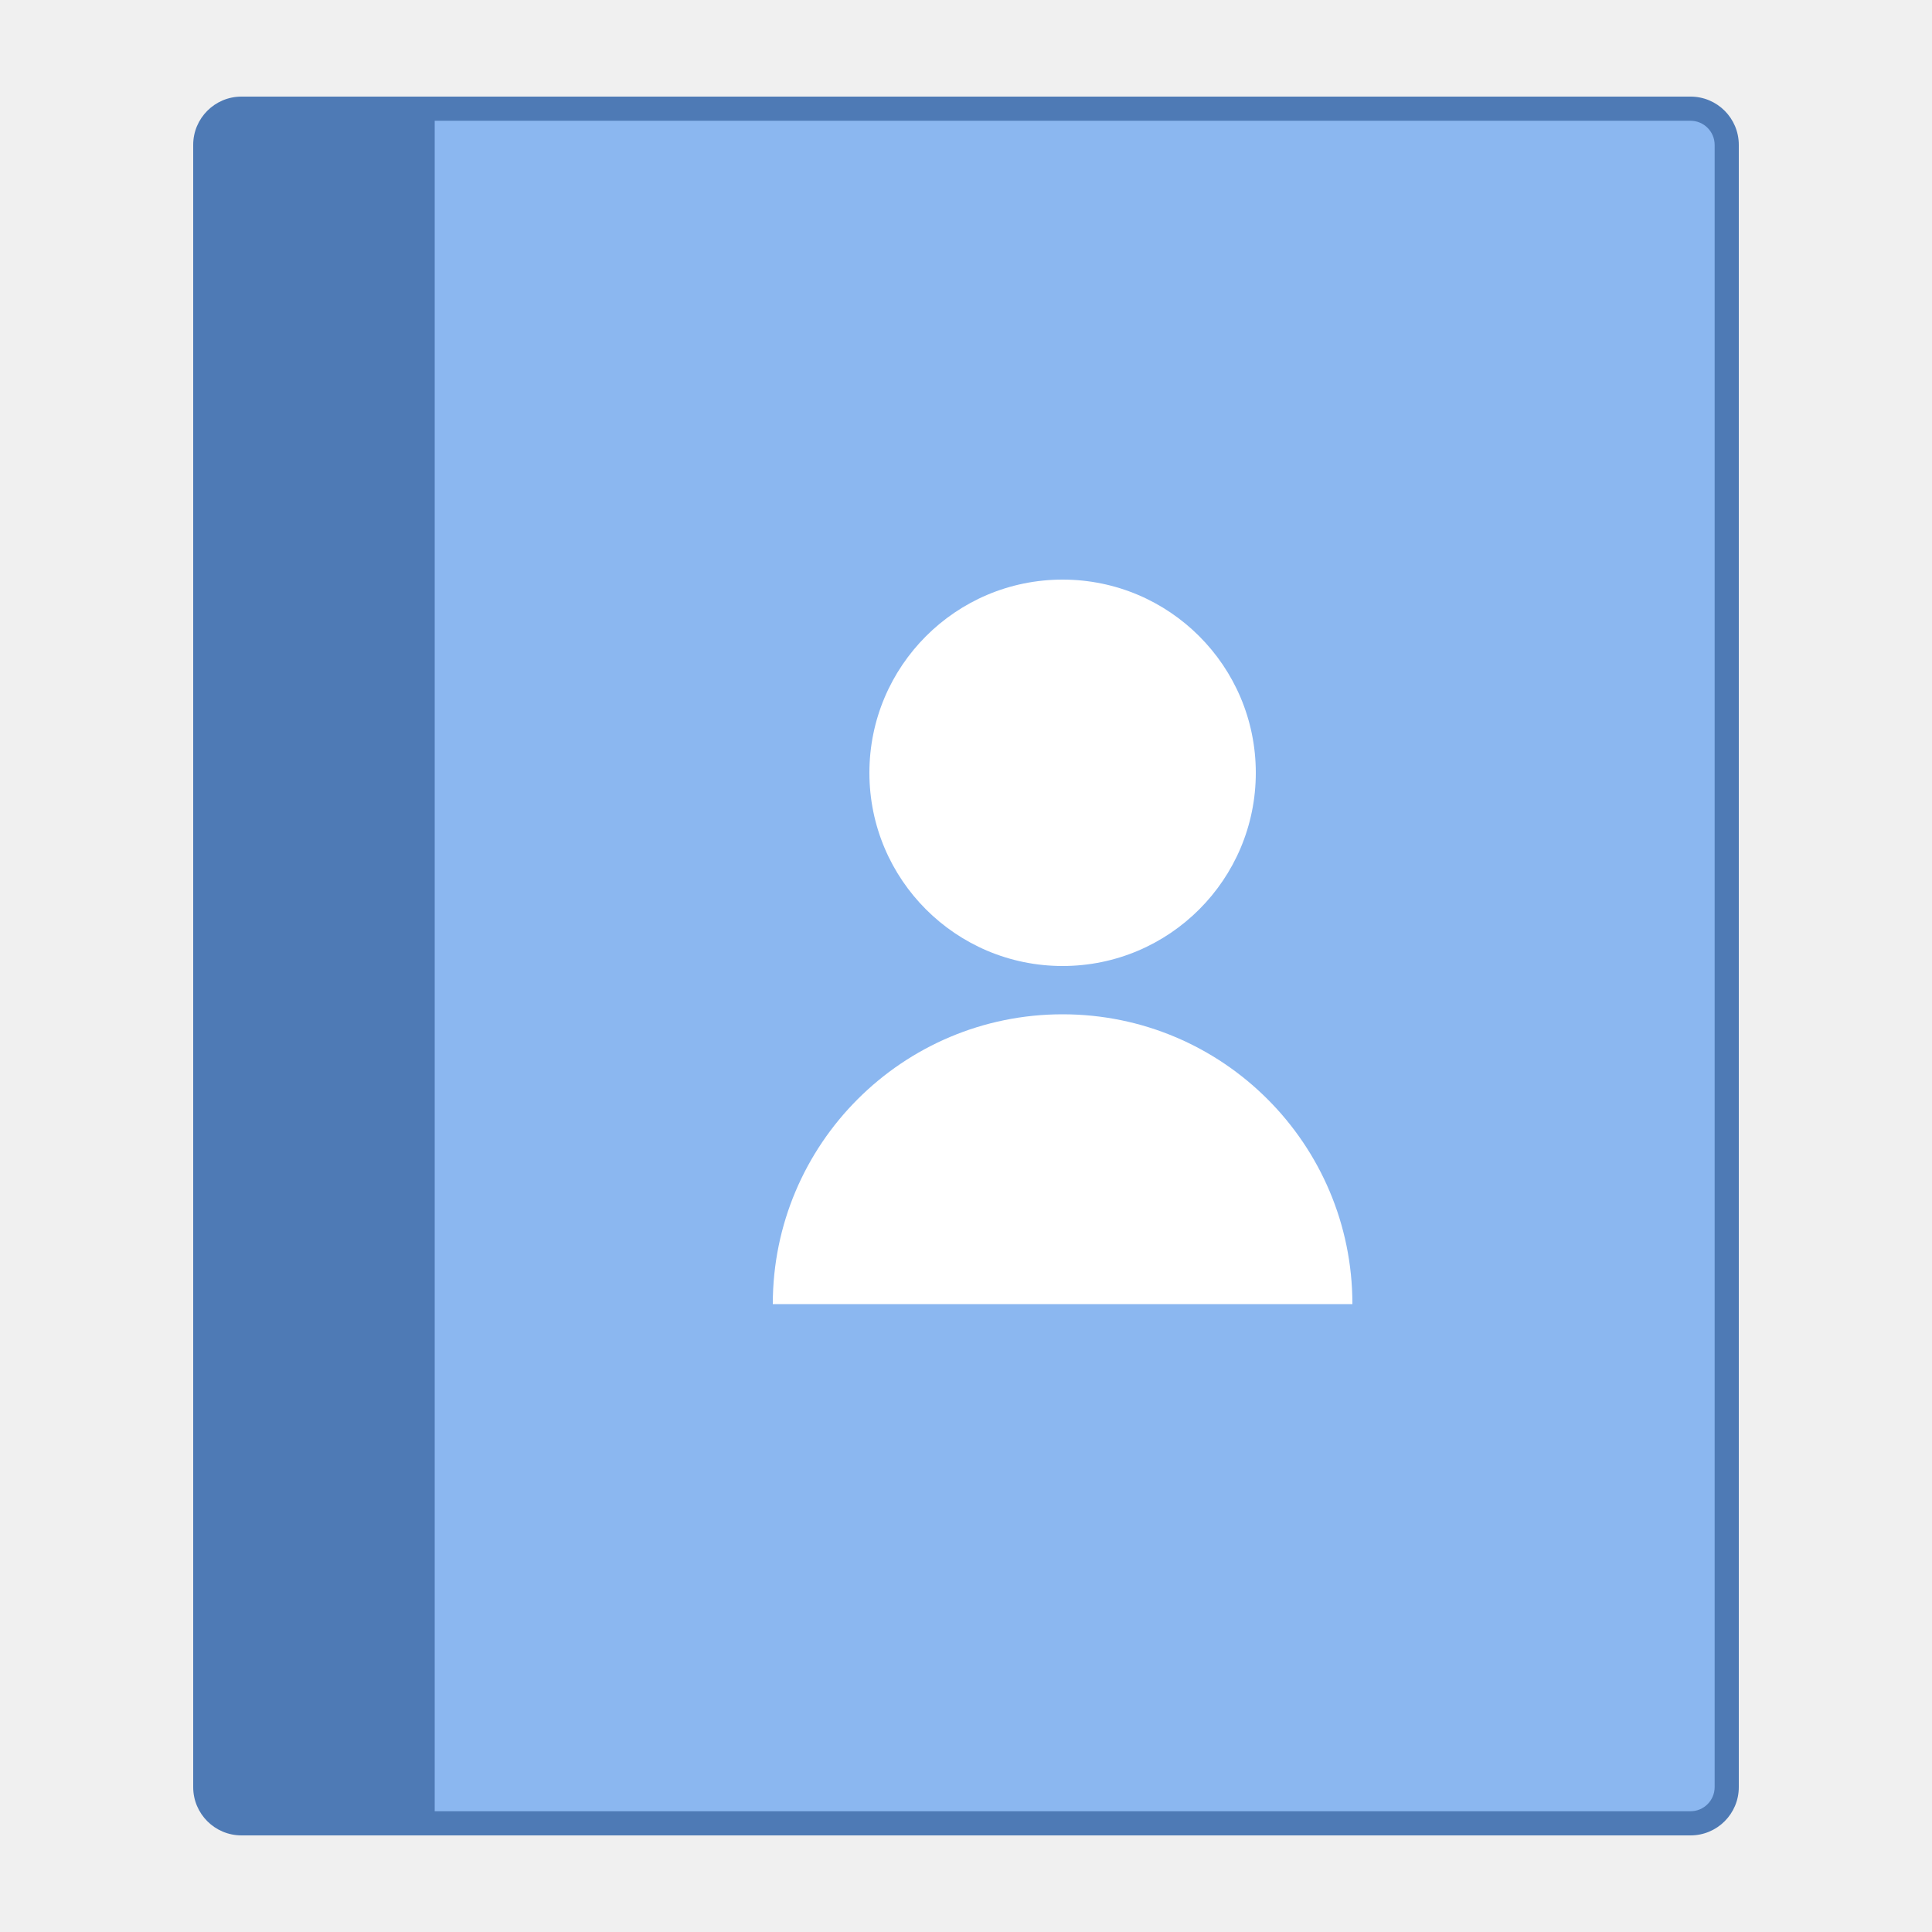
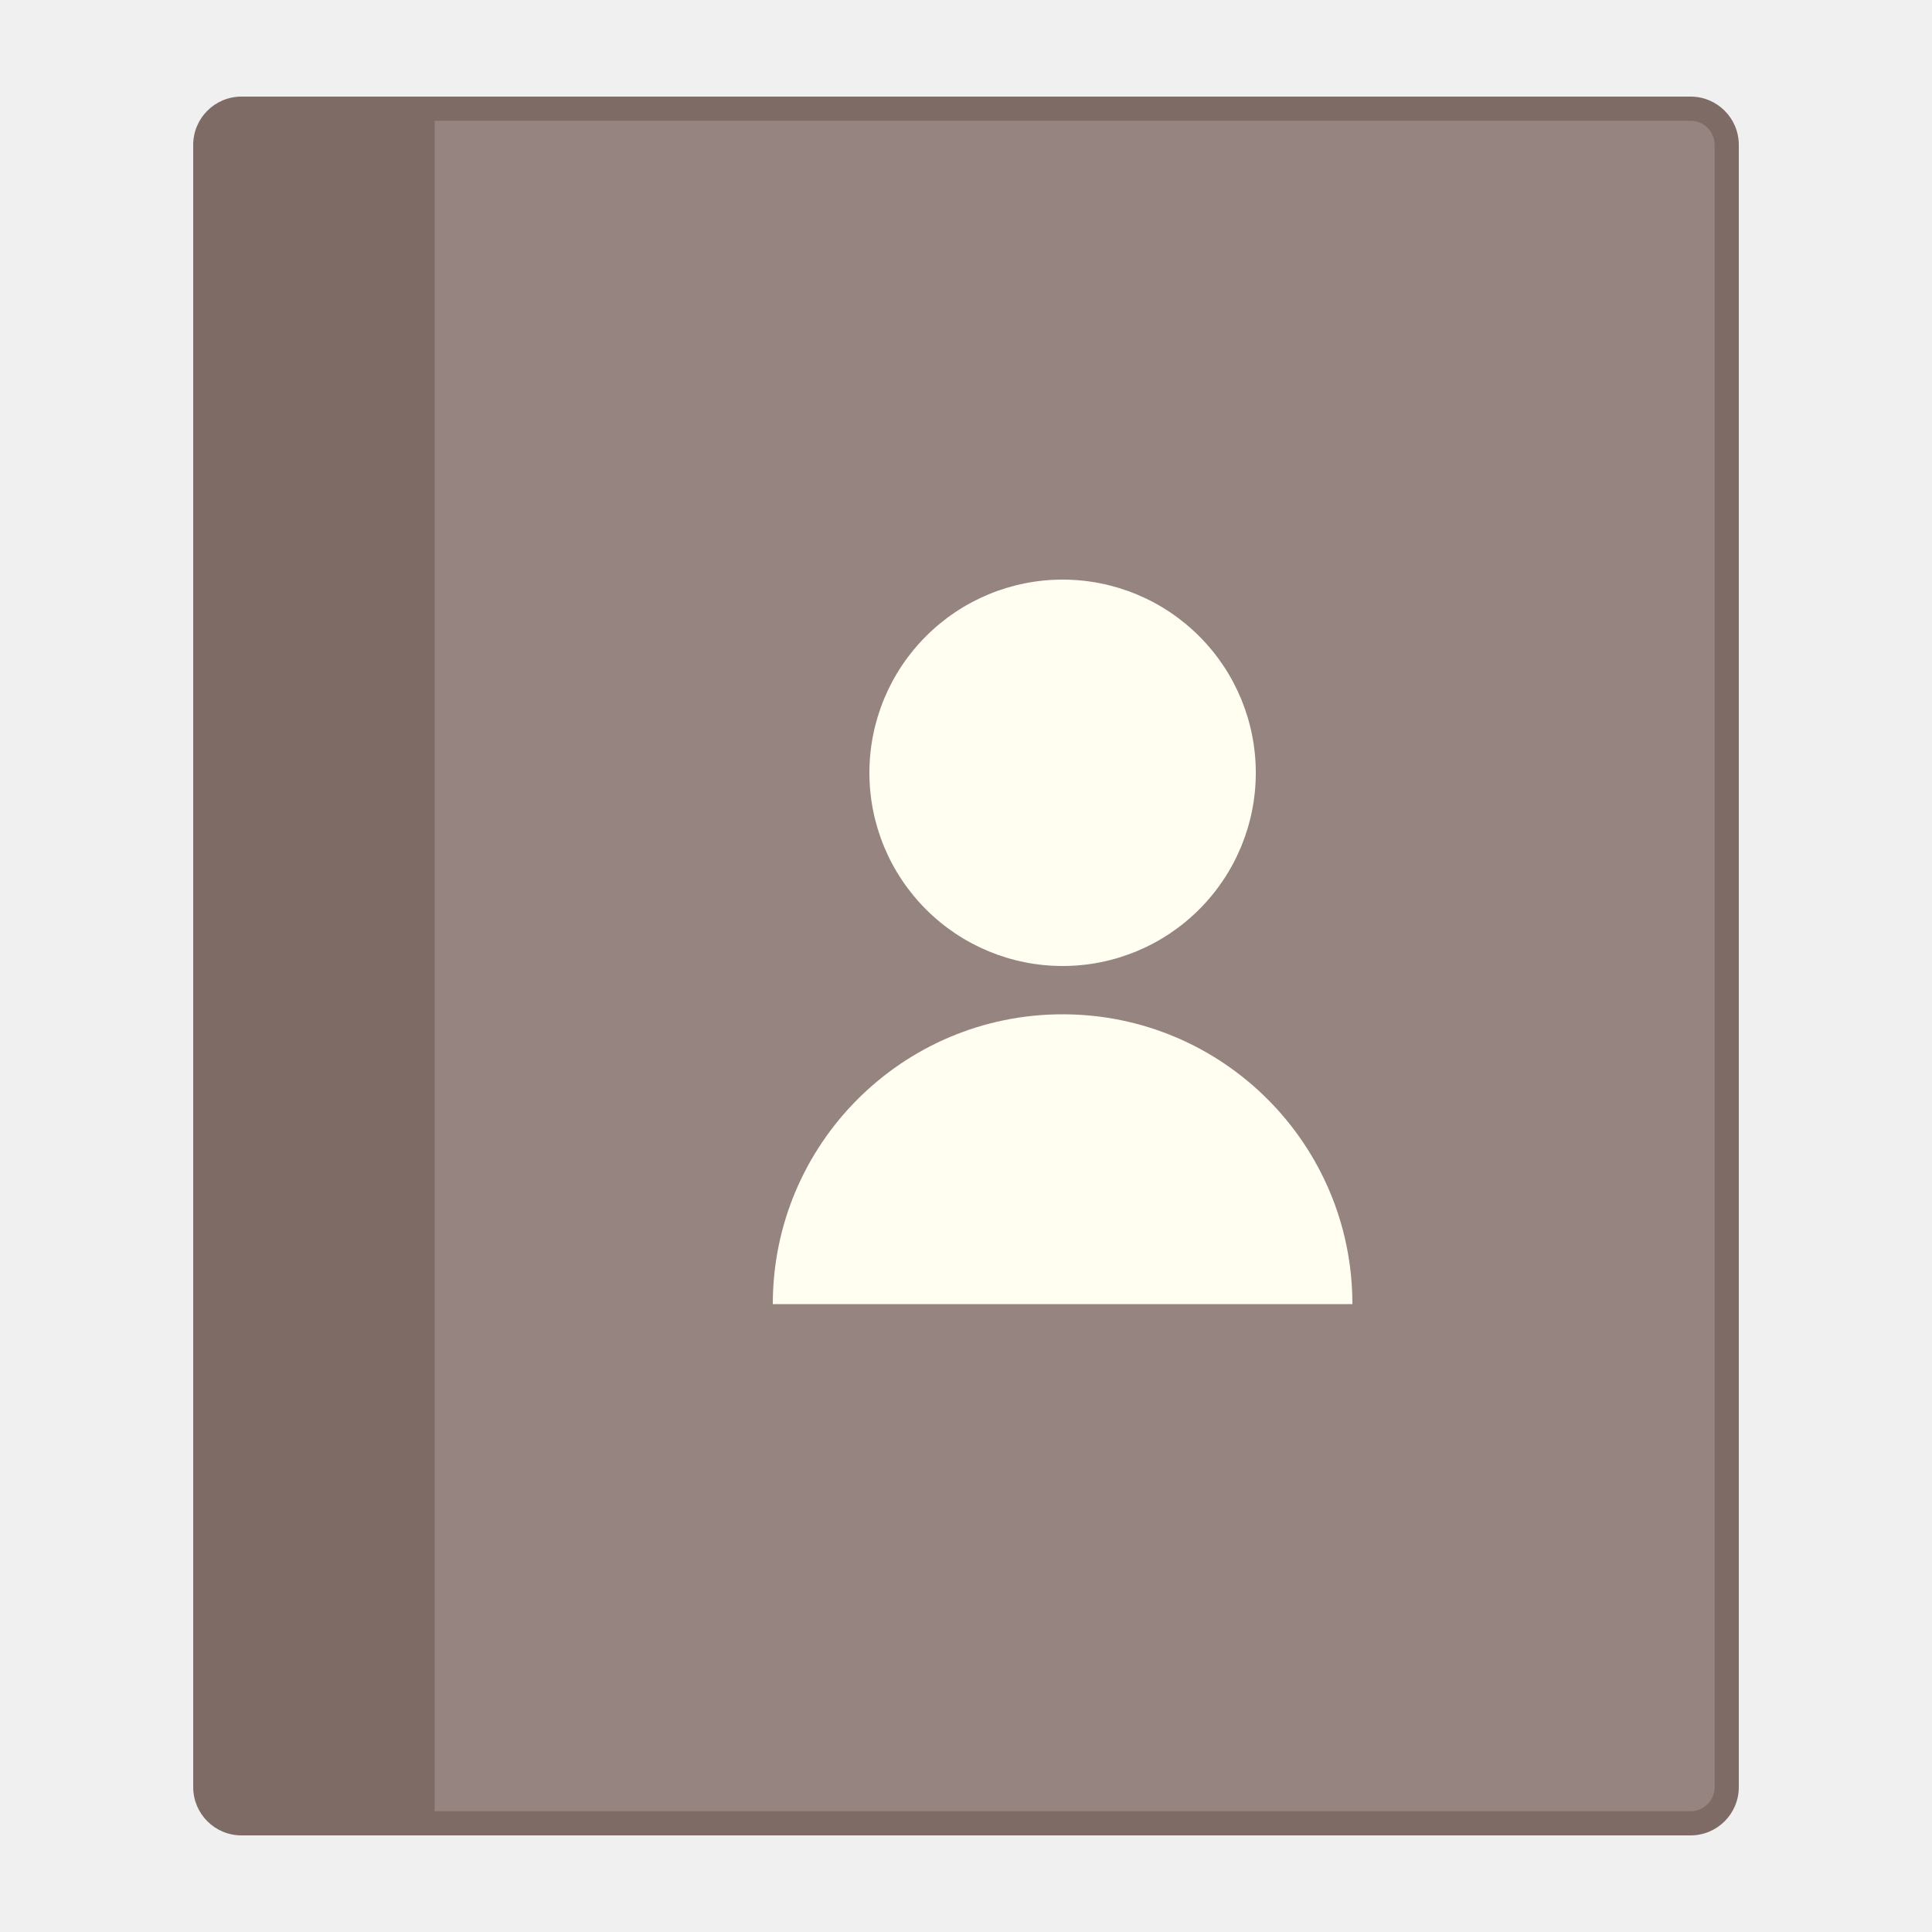
- <svg xmlns="http://www.w3.org/2000/svg" viewBox="0 0 80 80" width="40px" height="40px">
-   <path fill="#8bb7f0" d="M12.5,75.5v-71H70c0.827,0,1.5,0.673,1.5,1.5v68c0,0.827-0.673,1.5-1.5,1.5H12.5z" />
-   <path fill="#4e7ab5" d="M70,5c0.551,0,1,0.449,1,1v68c0,0.551-0.449,1-1,1H13V5H70 M70,4H12v72h58c1.105,0,2-0.895,2-2V6 C72,4.895,71.105,4,70,4L70,4z" />
-   <path fill="#4e7ab5" d="M18,76h-8c-1.105,0-2-0.895-2-2V6c0-1.105,0.895-2,2-2h8V76z" />
-   <path fill="#fff" d="M44 24A8 8 0 1 0 44 40 8 8 0 1 0 44 24zM56 54c0-6.628-5.372-12-12-12-6.627 0-12 5.372-12 12H56z" />
+ <svg xmlns="http://www.w3.org/2000/svg" width="40" height="40" viewBox="0 0 40 40" fill="none">
+   <path d="M6.25 37.75V2.25H35C35.413 2.25 35.75 2.587 35.75 3V37C35.75 37.413 35.413 37.75 35 37.75H6.25Z" fill="#95847F" />
+   <path d="M35 2.5C35.276 2.5 35.5 2.724 35.5 3V37C35.5 37.276 35.276 37.5 35 37.5H6.5V2.5H35ZM35 2H6V38H35C35.553 38 36 37.553 36 37V3C36 2.447 35.553 2 35 2Z" fill="#7F6B65" />
+   <path d="M9 38H5C4.447 38 4 37.553 4 37V3C4 2.447 4.447 2 5 2H9V38Z" fill="#7F6B65" />
+   <path d="M22 12C20.939 12 19.922 12.421 19.172 13.172C18.421 13.922 18 14.939 18 16C18 17.061 18.421 18.078 19.172 18.828C19.922 19.579 20.939 20 22 20C23.061 20 24.078 19.579 24.828 18.828C25.579 18.078 26 17.061 26 16C26 14.939 25.579 13.922 24.828 13.172C24.078 12.421 23.061 12 22 12V12ZM28 27C28 23.686 25.314 21 22 21C18.686 21 16 23.686 16 27H28Z" fill="#FFFEF0" />
</svg>
